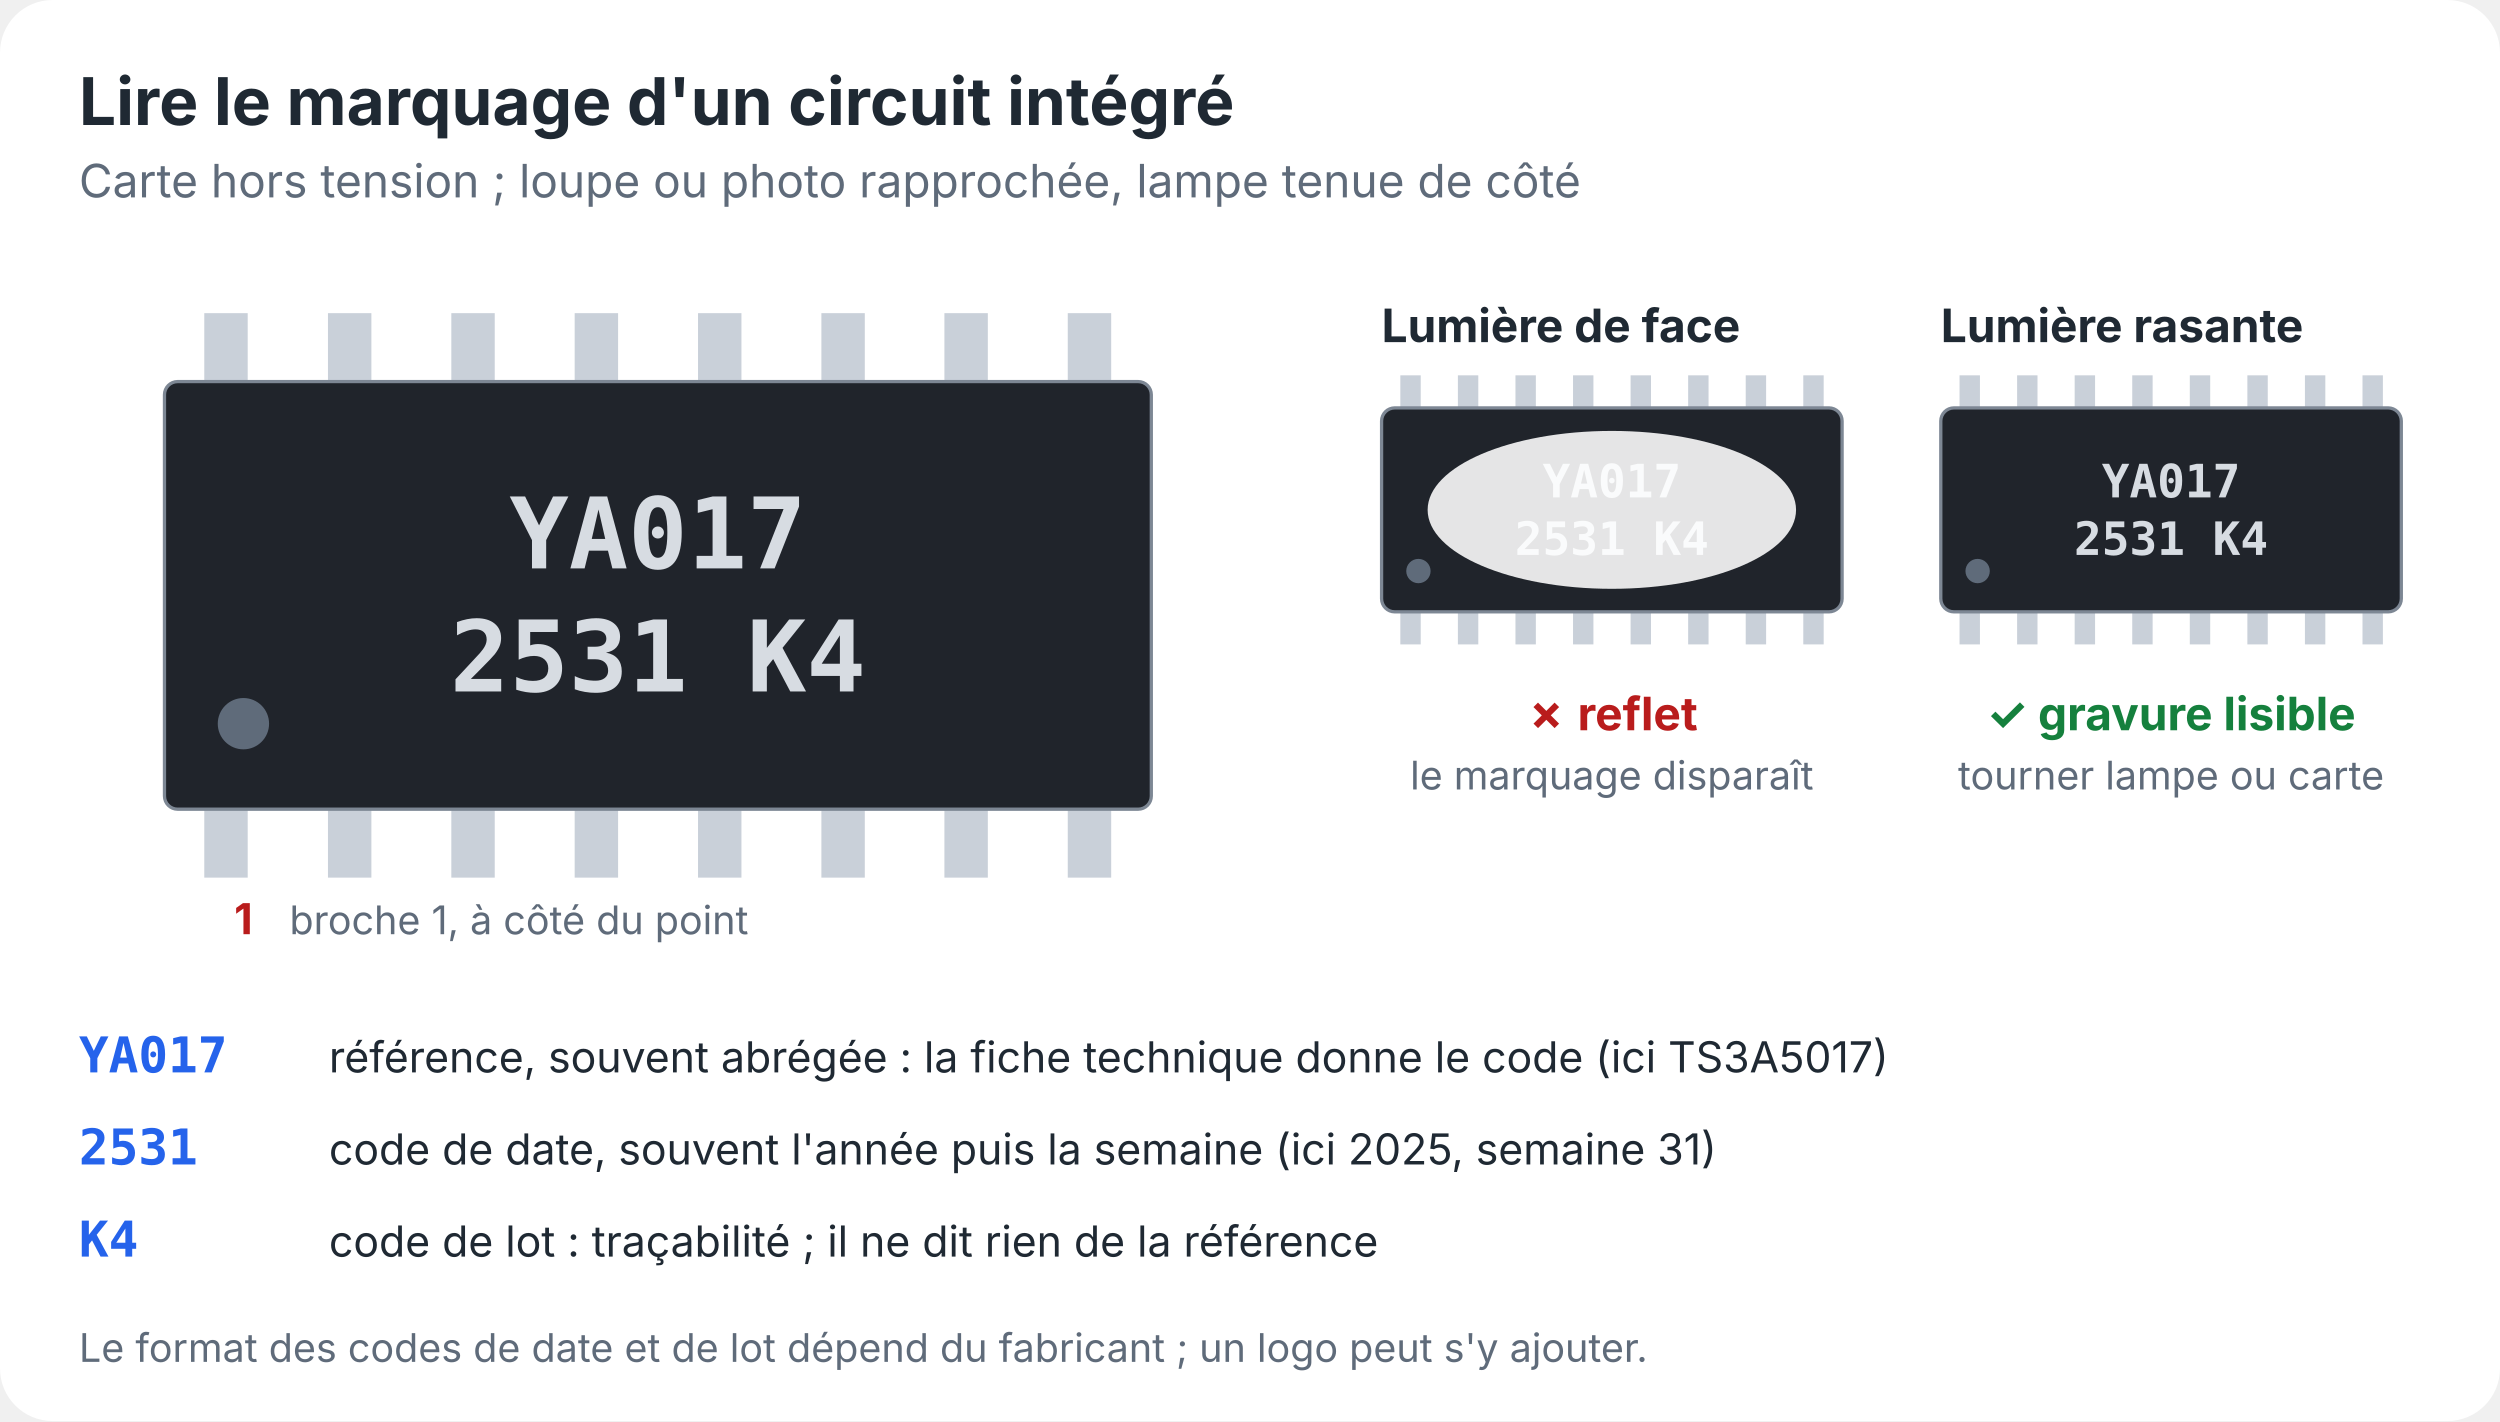
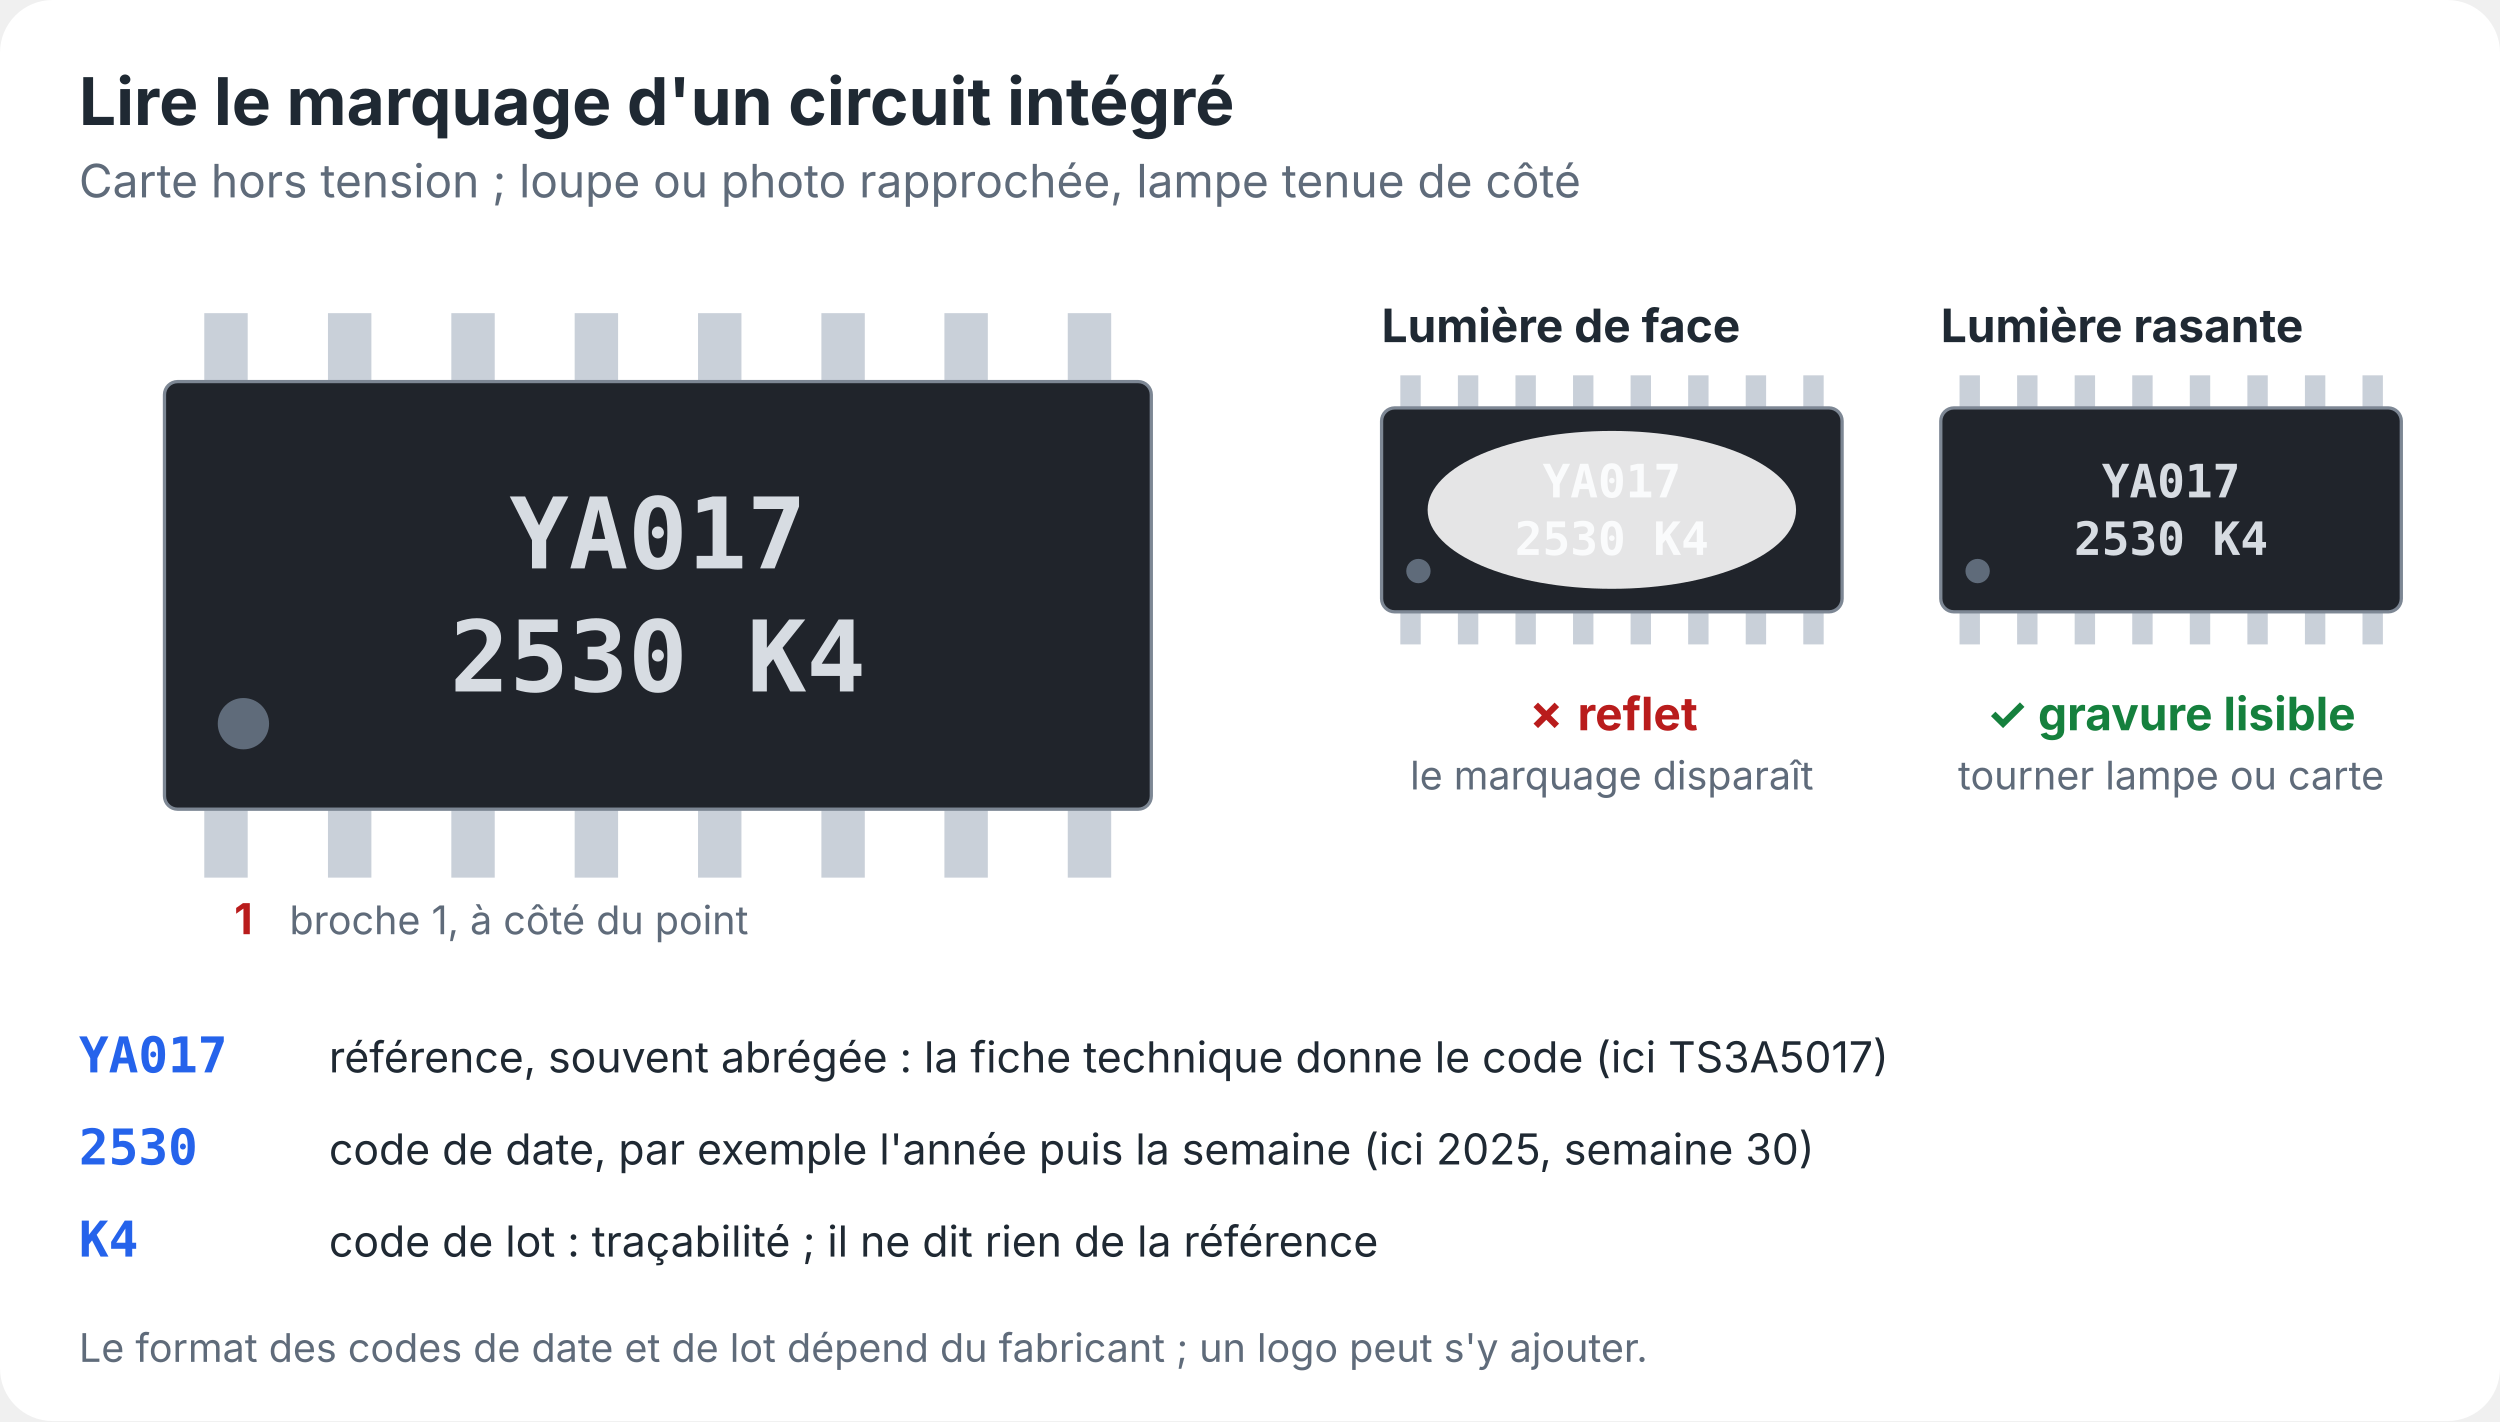
<svg xmlns="http://www.w3.org/2000/svg" viewBox="0 0 760 432" role="img" aria-labelledby="t d" font-family="system-ui, -apple-system, Segoe UI, sans-serif">
  <style>
    .bg{fill:#ffffff}.fg{fill:#1f2933}.mut{fill:#5f6b7a}
    .wire{stroke:#1f2933;stroke-width:3;fill:none;stroke-linecap:round;stroke-linejoin:round}
    .panel{fill:#f3f5f8;stroke:#d5dbe3}.grid{stroke:#d5dbe3;stroke-width:1.5;stroke-dasharray:5 5;fill:none}
    .ok{fill:#15803d}.no{fill:#b91c1c}.warn{fill:#b45309}.blue{fill:#2563eb}.amber{fill:#b45309}
    .blk{stroke:#20242b}.blkf{fill:#20242b}
    .flow{fill:none;stroke-width:4;stroke-linecap:round;stroke-dasharray:1 13;animation:run 1.1s linear infinite}
    .fb{stroke:#2563eb}.fa{stroke:#d97706}.fr{stroke:#dc2626}
    @keyframes run{to{stroke-dashoffset:-14}}
    @media (prefers-reduced-motion: reduce){.flow{animation:none}}
    @media (prefers-color-scheme: dark){
      .bg{fill:#0d1117}.fg{fill:#e6edf3}.mut{fill:#9aa7b4}.wire{stroke:#c9d1d9}
      .panel{fill:#161b22;stroke:#30363d}.grid{stroke:#30363d}
      .ok{fill:#4ade80}.no{fill:#f87171}.warn{fill:#fbbf24}.blue{fill:#60a5fa}.amber{fill:#fbbf24}
      .blk{stroke:#8b949e}.blkf{fill:#8b949e}.fb{stroke:#60a5fa}.fa{stroke:#fbbf24}.fr{stroke:#f87171}
    }
  </style>
  <rect class="bg" width="760" height="432" rx="16" />
  <text class="fg" x="24" y="38" font-size="20" font-weight="700">Lire le marquage d'un circuit intégré</text>
  <text class="mut" x="24" y="60" font-size="14">Carte hors tension ; loupe ou photo rapprochée, lampe tenue de côté</text>
  <rect x="62.1" y="95.2" width="13.2" height="20.8" fill="#c9d0d9" />
  <rect x="62.1" y="246.0" width="13.2" height="20.8" fill="#c9d0d9" />
  <rect x="99.7" y="95.2" width="13.2" height="20.8" fill="#c9d0d9" />
  <rect x="99.7" y="246.0" width="13.2" height="20.8" fill="#c9d0d9" />
  <rect x="137.2" y="95.2" width="13.2" height="20.8" fill="#c9d0d9" />
  <rect x="137.2" y="246.0" width="13.2" height="20.8" fill="#c9d0d9" />
  <rect x="174.7" y="95.2" width="13.2" height="20.8" fill="#c9d0d9" />
  <rect x="174.7" y="246.0" width="13.2" height="20.8" fill="#c9d0d9" />
  <rect x="212.2" y="95.2" width="13.2" height="20.8" fill="#c9d0d9" />
  <rect x="212.2" y="246.0" width="13.2" height="20.8" fill="#c9d0d9" />
  <rect x="249.7" y="95.2" width="13.2" height="20.8" fill="#c9d0d9" />
  <rect x="249.7" y="246.0" width="13.2" height="20.8" fill="#c9d0d9" />
  <rect x="287.1" y="95.2" width="13.2" height="20.8" fill="#c9d0d9" />
  <rect x="287.1" y="246.0" width="13.2" height="20.8" fill="#c9d0d9" />
  <rect x="324.6" y="95.2" width="13.2" height="20.8" fill="#c9d0d9" />
  <rect x="324.6" y="246.0" width="13.2" height="20.8" fill="#c9d0d9" />
  <rect x="50" y="116" width="300" height="130" rx="4" fill="#20242b" stroke="#7d8794" />
  <circle cx="74.0" cy="220.0" r="7.8" fill="#5f6b7a" />
  <text x="200.0" y="172.8" font-size="30" font-weight="700" text-anchor="middle" font-family="ui-monospace, Menlo, Consolas, monospace" fill="#d7dce2">YA017</text>
-   <text x="200.0" y="210.2" font-size="30" font-weight="700" text-anchor="middle" font-family="ui-monospace, Menlo, Consolas, monospace" fill="#d7dce2">2531 K4</text>
+   <text x="200.0" y="210.2" font-size="30" font-weight="700" text-anchor="middle" font-family="ui-monospace, Menlo, Consolas, monospace" fill="#d7dce2">2530 K4</text>
  <text class="no" x="74" y="284" font-size="13" text-anchor="middle" font-weight="700">1</text>
  <text class="mut" x="88" y="284" font-size="12">broche 1, à côté du point</text>
  <text class="fg" x="420" y="104" font-size="14" font-weight="700">Lumière de face</text>
  <rect x="425.7" y="114.1" width="6.2" height="9.9" fill="#c9d0d9" />
  <rect x="425.7" y="186.0" width="6.2" height="9.9" fill="#c9d0d9" />
  <rect x="443.2" y="114.1" width="6.2" height="9.9" fill="#c9d0d9" />
  <rect x="443.2" y="186.0" width="6.2" height="9.9" fill="#c9d0d9" />
  <rect x="460.7" y="114.1" width="6.2" height="9.9" fill="#c9d0d9" />
  <rect x="460.7" y="186.0" width="6.2" height="9.9" fill="#c9d0d9" />
  <rect x="478.2" y="114.1" width="6.2" height="9.9" fill="#c9d0d9" />
  <rect x="478.2" y="186.0" width="6.2" height="9.9" fill="#c9d0d9" />
  <rect x="495.7" y="114.1" width="6.2" height="9.9" fill="#c9d0d9" />
  <rect x="495.7" y="186.0" width="6.2" height="9.9" fill="#c9d0d9" />
  <rect x="513.2" y="114.1" width="6.2" height="9.9" fill="#c9d0d9" />
  <rect x="513.2" y="186.0" width="6.2" height="9.9" fill="#c9d0d9" />
  <rect x="530.7" y="114.1" width="6.2" height="9.9" fill="#c9d0d9" />
  <rect x="530.7" y="186.0" width="6.2" height="9.9" fill="#c9d0d9" />
  <rect x="548.2" y="114.1" width="6.2" height="9.9" fill="#c9d0d9" />
  <rect x="548.2" y="186.0" width="6.2" height="9.9" fill="#c9d0d9" />
  <rect x="420" y="124" width="140" height="62" rx="4" fill="#20242b" stroke="#7d8794" />
  <circle cx="431.2" cy="173.6" r="3.7" fill="#5f6b7a" />
  <text x="490.0" y="151.2" font-size="14" font-weight="700" text-anchor="middle" font-family="ui-monospace, Menlo, Consolas, monospace" fill="#d7dce2">YA017</text>
-   <text x="490.0" y="168.7" font-size="14" font-weight="700" text-anchor="middle" font-family="ui-monospace, Menlo, Consolas, monospace" fill="#d7dce2">2531 K4</text>
+   <text x="490.0" y="168.7" font-size="14" font-weight="700" text-anchor="middle" font-family="ui-monospace, Menlo, Consolas, monospace" fill="#d7dce2">2530 K4</text>
  <ellipse cx="490" cy="155" rx="56" ry="24" fill="#ffffff" fill-opacity="0.88" />
  <text class="no" x="490" y="222" font-size="14" text-anchor="middle" font-weight="700">✗ reflet</text>
  <text class="mut" x="490" y="240" font-size="12" text-anchor="middle">le marquage disparaît</text>
  <text class="fg" x="590" y="104" font-size="14" font-weight="700">Lumière rasante</text>
  <rect x="595.7" y="114.1" width="6.2" height="9.9" fill="#c9d0d9" />
  <rect x="595.7" y="186.0" width="6.2" height="9.9" fill="#c9d0d9" />
  <rect x="613.2" y="114.1" width="6.2" height="9.9" fill="#c9d0d9" />
  <rect x="613.2" y="186.0" width="6.2" height="9.9" fill="#c9d0d9" />
  <rect x="630.7" y="114.1" width="6.2" height="9.9" fill="#c9d0d9" />
  <rect x="630.7" y="186.0" width="6.2" height="9.9" fill="#c9d0d9" />
  <rect x="648.2" y="114.1" width="6.2" height="9.9" fill="#c9d0d9" />
  <rect x="648.2" y="186.0" width="6.2" height="9.9" fill="#c9d0d9" />
  <rect x="665.7" y="114.1" width="6.2" height="9.9" fill="#c9d0d9" />
  <rect x="665.7" y="186.0" width="6.2" height="9.9" fill="#c9d0d9" />
  <rect x="683.2" y="114.1" width="6.2" height="9.9" fill="#c9d0d9" />
  <rect x="683.2" y="186.0" width="6.2" height="9.9" fill="#c9d0d9" />
  <rect x="700.7" y="114.1" width="6.2" height="9.9" fill="#c9d0d9" />
  <rect x="700.7" y="186.0" width="6.2" height="9.9" fill="#c9d0d9" />
  <rect x="718.2" y="114.1" width="6.2" height="9.9" fill="#c9d0d9" />
  <rect x="718.2" y="186.0" width="6.2" height="9.9" fill="#c9d0d9" />
  <rect x="590" y="124" width="140" height="62" rx="4" fill="#20242b" stroke="#7d8794" />
  <circle cx="601.2" cy="173.6" r="3.7" fill="#5f6b7a" />
  <text x="660.0" y="151.2" font-size="14" font-weight="700" text-anchor="middle" font-family="ui-monospace, Menlo, Consolas, monospace" fill="#d7dce2">YA017</text>
-   <text x="660.0" y="168.7" font-size="14" font-weight="700" text-anchor="middle" font-family="ui-monospace, Menlo, Consolas, monospace" fill="#d7dce2">2531 K4</text>
+   <text x="660.0" y="168.7" font-size="14" font-weight="700" text-anchor="middle" font-family="ui-monospace, Menlo, Consolas, monospace" fill="#d7dce2">2530 K4</text>
  <text class="ok" x="660" y="222" font-size="14" text-anchor="middle" font-weight="700">✓ gravure lisible</text>
  <text class="mut" x="660" y="240" font-size="12" text-anchor="middle">tourner lampe ou carte</text>
  <text class="blue" x="24" y="326" font-size="15" font-weight="700" font-family="ui-monospace, Menlo, Consolas, monospace">YA017</text>
  <text class="fg" x="100" y="326" font-size="13">référence, souvent abrégée : la fiche technique donne le code (ici TS3A5017)</text>
-   <text class="blue" x="24" y="354" font-size="15" font-weight="700" font-family="ui-monospace, Menlo, Consolas, monospace">2531</text>
-   <text class="fg" x="100" y="354" font-size="13">code de date, souvent l'année puis la semaine (ici 2025, semaine 31)</text>
+   <text class="blue" x="24" y="354" font-size="15" font-weight="700" font-family="ui-monospace, Menlo, Consolas, monospace">2530</text>
+   <text class="fg" x="100" y="354" font-size="13">code de date, par exemple l'année puis la semaine (ici 2025, semaine 30)</text>
  <text class="blue" x="24" y="382" font-size="15" font-weight="700" font-family="ui-monospace, Menlo, Consolas, monospace">K4</text>
  <text class="fg" x="100" y="382" font-size="13">code de lot : traçabilité ; il ne dit rien de la référence</text>
  <text class="mut" x="24" y="414" font-size="12">Le format des codes de date et de lot dépend du fabricant ; un logo peut s'y ajouter.</text>
</svg>
